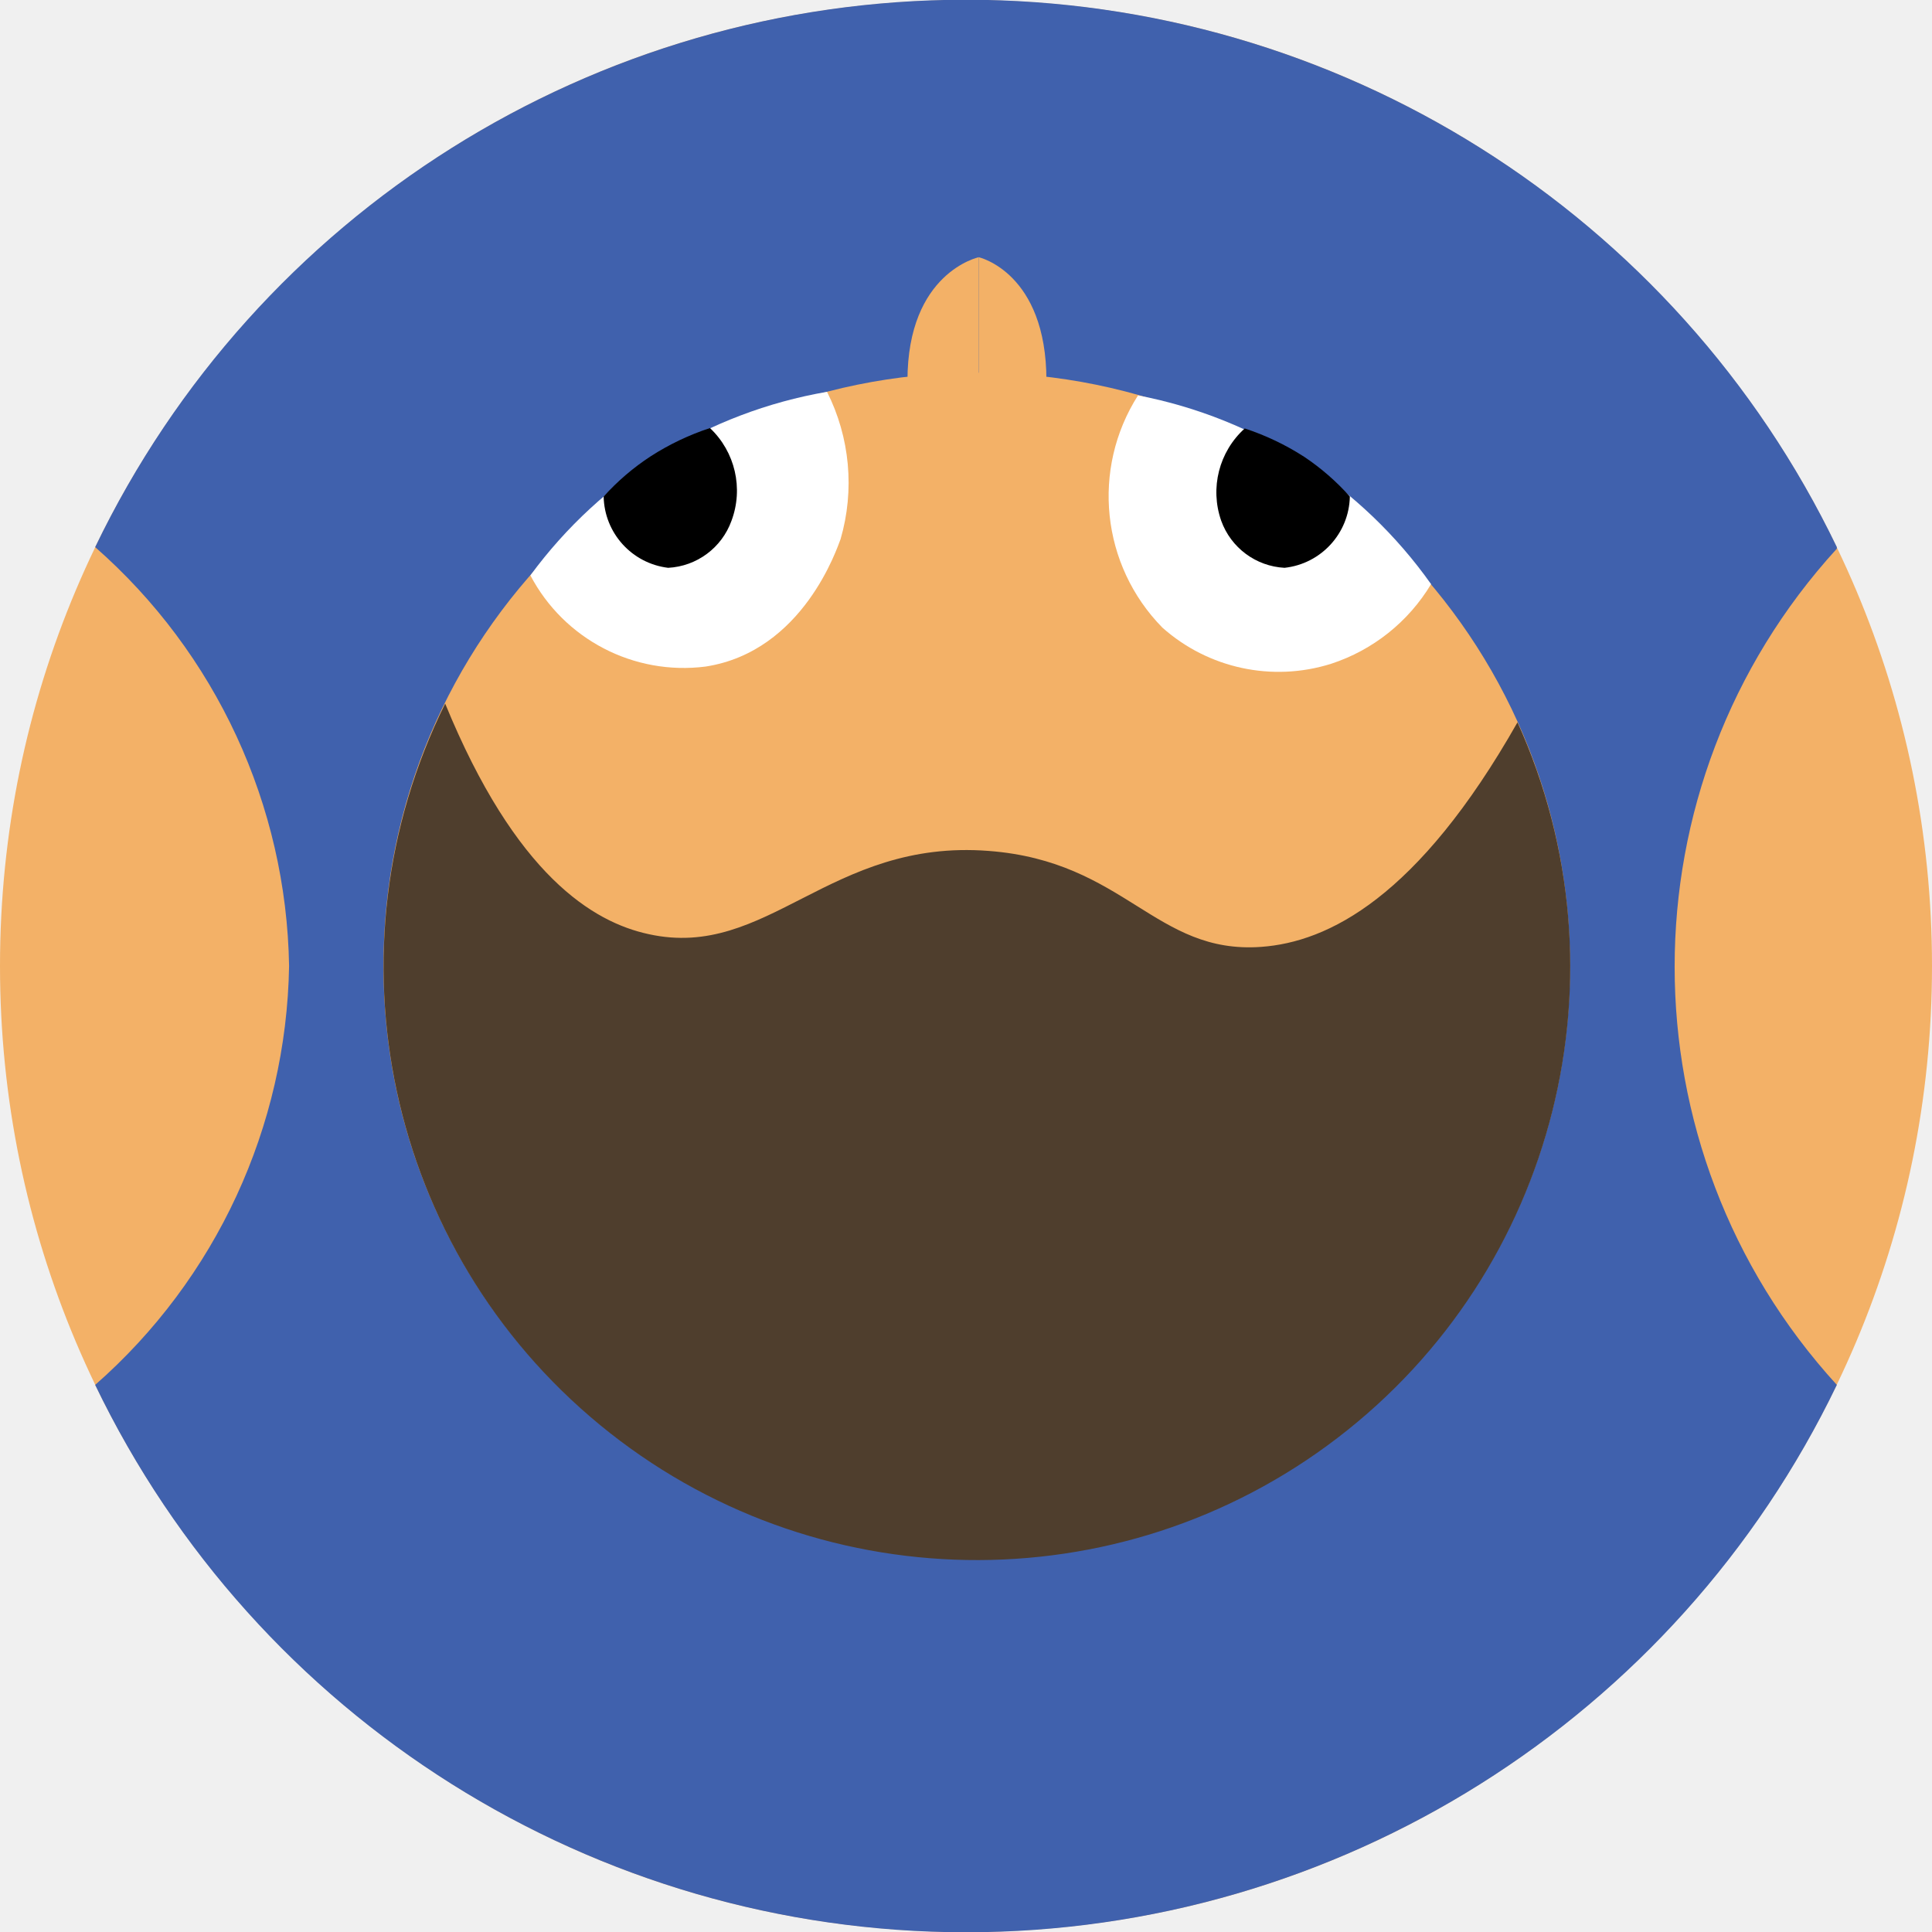
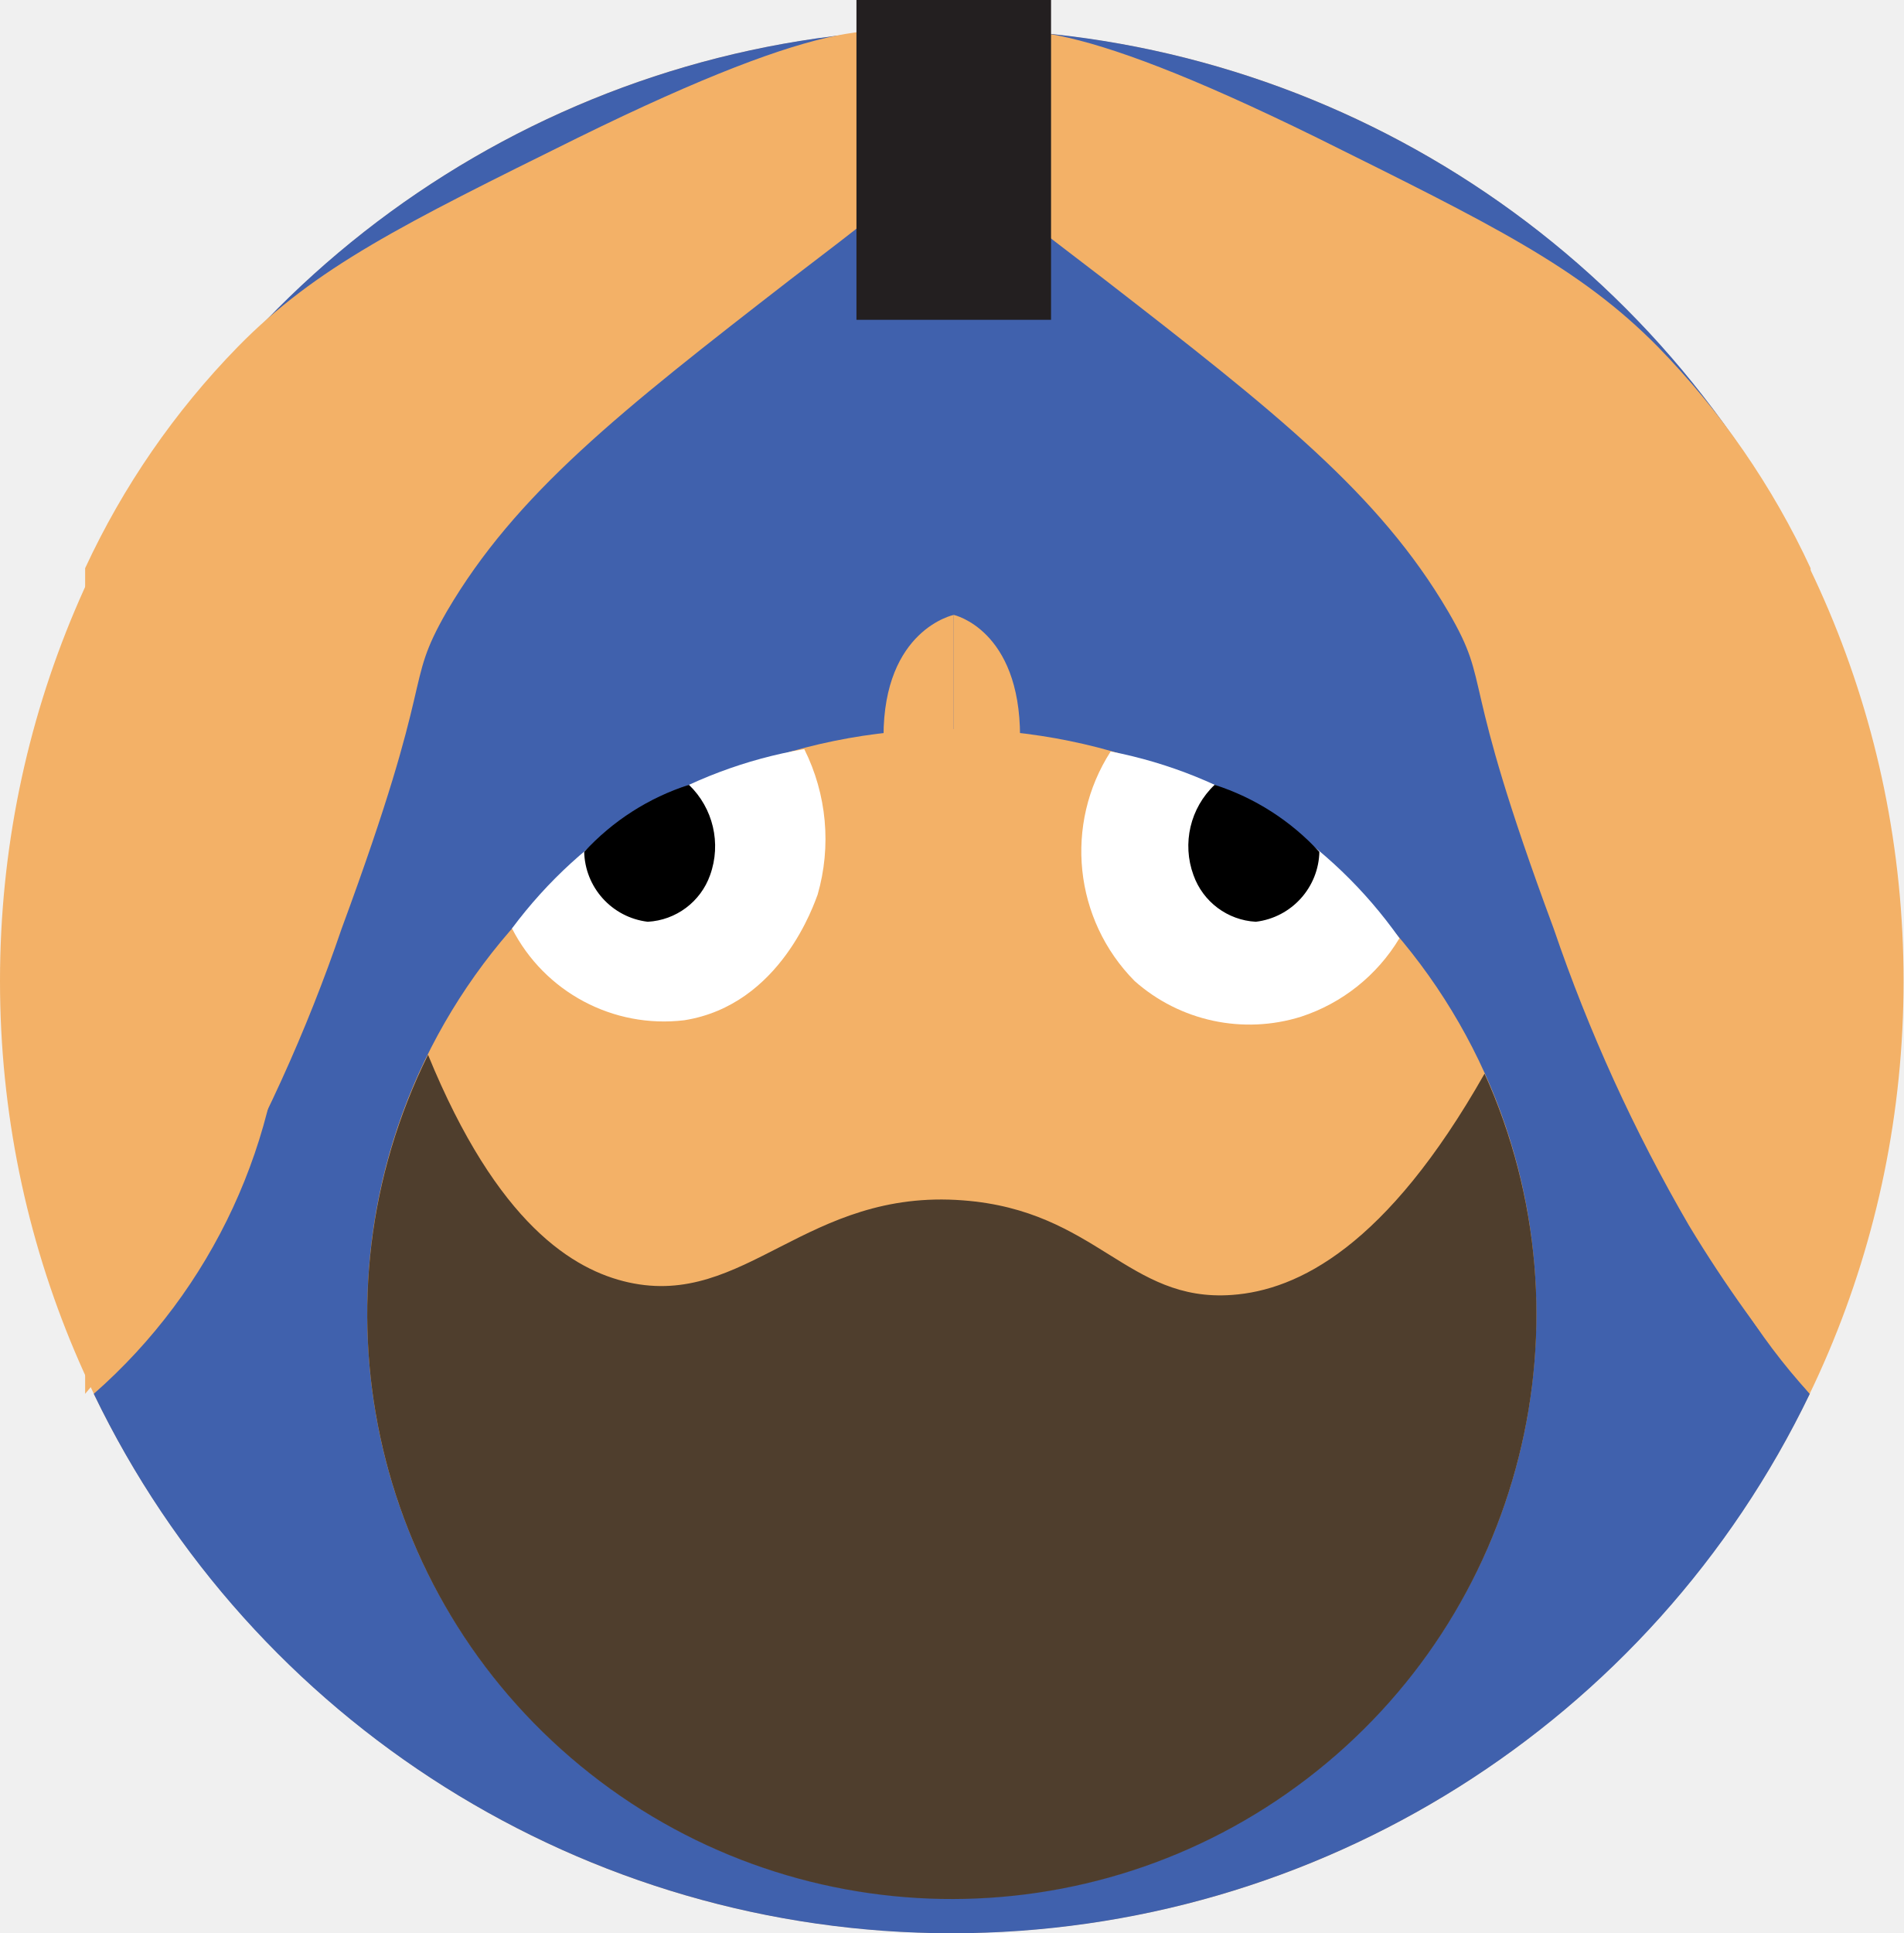
- <svg xmlns="http://www.w3.org/2000/svg" viewBox="0 0 48.52 48.52">
+ <svg xmlns="http://www.w3.org/2000/svg" viewBox="0 0 48.52 49.26">
  <defs>
-     <style>.cls-1{fill:#f3b167;}.cls-2{fill:none;}.cls-3{fill:#4061ad;}.cls-4{fill:#fff;}.cls-5{fill:#4f3e2d;}</style>
+     <style>.cls-1{fill:#f3b167;}.cls-2{fill:none;}.cls-3{fill:#4061ad;}.cls-4{fill:#231f20;}.cls-5{fill:#fff;}.cls-6{fill:#4f3e2d;}</style>
  </defs>
  <g id="test">
-     <circle class="cls-1" cx="24.26" cy="24.26" r="24.26" />
+     <circle class="cls-1" cx="24.26" cy="25" r="24.26" />
  </g>
  <g id="ruha">
-     <path class="cls-2" d="M25.5,25" transform="translate(-0.74 -0.74)" />
-     <path class="cls-2" d="M3.13,14.48" transform="translate(-0.74 -0.74)" />
-     <path class="cls-3" d="M46.87,14.48a24.27,24.27,0,0,0-43.74,0A14.31,14.31,0,0,1,8,25,14.31,14.31,0,0,1,3.13,35.52a24.27,24.27,0,0,0,43.74,0,15.57,15.57,0,0,1,0-21Z" transform="translate(-0.74 -0.74)" />
+     <path class="cls-2" d="M25.5,25" transform="translate(-0.74)" />
+     <path class="cls-2" d="M3.13,14.48" transform="translate(-0.74)" />
+     <path class="cls-3" d="M46.87,14.48a24.27,24.27,0,0,0-43.74,0A14.31,14.31,0,0,1,8,25,14.31,14.31,0,0,1,3.13,35.52a24.27,24.27,0,0,0,43.74,0,15.57,15.57,0,0,1,0-21Z" transform="translate(-0.74)" />
+   </g>
+   <g id="kar">
+     <path class="cls-1" d="M46.87,35.52a33.33,33.33,0,0,1-3.08-4.29,42,42,0,0,1-3.45-7.57c-2.47-6.65-1.54-6.11-2.69-8.08-1.76-3-4.41-5.09-8.76-8.46-2.2-1.7-4.67-3.38-4.3-4.94a1.82,1.82,0,0,1,.72-1c.89-.66,2.55-.84,9,2.33C38.76,5.72,41,6.81,43,8.84a20.28,20.28,0,0,1,3.89,5.64Z" transform="translate(-0.74)" />
+     <path class="cls-1" d="M55.63,6.91" transform="translate(-0.74)" />
+     <path class="cls-1" d="M2.91,35.52A33.33,33.33,0,0,0,6,31.23a42,42,0,0,0,3.45-7.57C11.91,17,11,17.55,12.13,15.58c1.76-3,4.41-5.09,8.76-8.46,2.2-1.7,4.67-3.38,4.3-4.94a1.82,1.82,0,0,0-.72-1c-.89-.66-2.55-.84-9,2.33C11,5.72,8.79,6.81,6.8,8.84a20.28,20.28,0,0,0-3.89,5.64Z" transform="translate(-0.74)" />
+   </g>
+   <g id="Layer_8" data-name="Layer 8">
+     <rect class="cls-4" x="21.83" width="4.96" height="8.15" />
  </g>
  <g id="fej">
-     <circle class="cls-1" cx="24.53" cy="24.26" r="14.9" />
+     <circle class="cls-1" cx="24.26" cy="33.48" r="14.9" />
  </g>
  <g id="orr">
-     <path class="cls-1" d="M25.32,10.2v-3s1.7.38,1.7,3.1Z" transform="translate(-0.74 -0.74)" />
-     <path class="cls-1" d="M25.32,10.2v-3s-1.79.38-1.79,3.1Z" transform="translate(-0.74 -0.74)" />
+     <path class="cls-1" d="M25.05,18.67v-3s1.69.37,1.69,3.1Z" transform="translate(-0.74)" />
+     <path class="cls-1" d="M25.05,18.67v-3s-1.79.37-1.79,3.1Z" transform="translate(-0.74)" />
  </g>
  <g id="szem">
-     <path class="cls-4" d="M14.06,15.19a4.35,4.35,0,0,0,4.4,2.29c2.46-.38,3.31-3,3.39-3.2a5.08,5.08,0,0,0-.34-3.7A11.71,11.71,0,0,0,14.06,15.19Z" transform="translate(-0.74 -0.74)" />
-     <path d="M15.9,13.21A1.84,1.84,0,0,0,17.52,15a1.79,1.79,0,0,0,1.59-1.18,2.16,2.16,0,0,0-.54-2.33,6.49,6.49,0,0,0-1.49.71A6,6,0,0,0,15.9,13.21Z" transform="translate(-0.74 -0.74)" />
-     <path class="cls-4" d="M29.32,10.67a4.71,4.71,0,0,0,.61,5.83,4.39,4.39,0,0,0,4.24.91,4.59,4.59,0,0,0,2.51-2A11.73,11.73,0,0,0,29.32,10.67Z" transform="translate(-0.74 -0.74)" />
-     <path d="M34.64,13.21A1.84,1.84,0,0,1,33,15a1.79,1.79,0,0,1-1.59-1.18A2.16,2.16,0,0,1,32,11.5a6.49,6.49,0,0,1,1.49.71A6,6,0,0,1,34.64,13.21Z" transform="translate(-0.74 -0.74)" />
+     <path class="cls-5" d="M13.79,23.66A4.35,4.35,0,0,0,18.18,26c2.47-.39,3.32-3,3.4-3.2a5.12,5.12,0,0,0-.34-3.71A11.75,11.75,0,0,0,13.79,23.66Z" transform="translate(-0.74)" />
+     <path d="M15.63,21.69a1.84,1.84,0,0,0,1.62,1.8,1.79,1.79,0,0,0,1.59-1.19A2.17,2.17,0,0,0,18.3,20a6.21,6.21,0,0,0-2.67,1.71Z" transform="translate(-0.74)" />
+     <path class="cls-5" d="M29.05,19.15A4.7,4.7,0,0,0,29.66,25a4.41,4.41,0,0,0,4.24.91,4.59,4.59,0,0,0,2.51-2A11.74,11.74,0,0,0,29.05,19.15Z" transform="translate(-0.74)" />
+     <path d="M34.37,21.69a1.84,1.84,0,0,1-1.62,1.8,1.79,1.79,0,0,1-1.59-1.19A2.15,2.15,0,0,1,31.7,20a6.21,6.21,0,0,1,2.67,1.71Z" transform="translate(-0.74)" />
  </g>
  <g id="haj">
-     <path class="cls-5" d="M25.57,22.11c-4-.31-5.55,2.75-8.54,2.09-1.39-.3-3.34-1.47-5.11-5.79a14.9,14.9,0,1,0,26.93.47c-2.5,4.41-4.76,5.52-6.44,5.64C29.75,24.71,29,22.37,25.57,22.11Z" transform="translate(-0.74 -0.74)" />
-     <path class="cls-5" d="M1.43,9.55" transform="translate(-0.74 -0.74)" />
+     <path class="cls-6" d="M25.29,30.59c-4-.31-5.55,2.75-8.53,2.09-1.39-.31-3.34-1.47-5.11-5.8a14.9,14.9,0,1,0,26.93.48c-2.5,4.41-4.76,5.52-6.44,5.64C29.48,33.19,28.7,30.85,25.29,30.59Z" transform="translate(-0.74)" />
+     <path class="cls-6" d="M1.43,9.55" transform="translate(-0.74)" />
  </g>
</svg>
